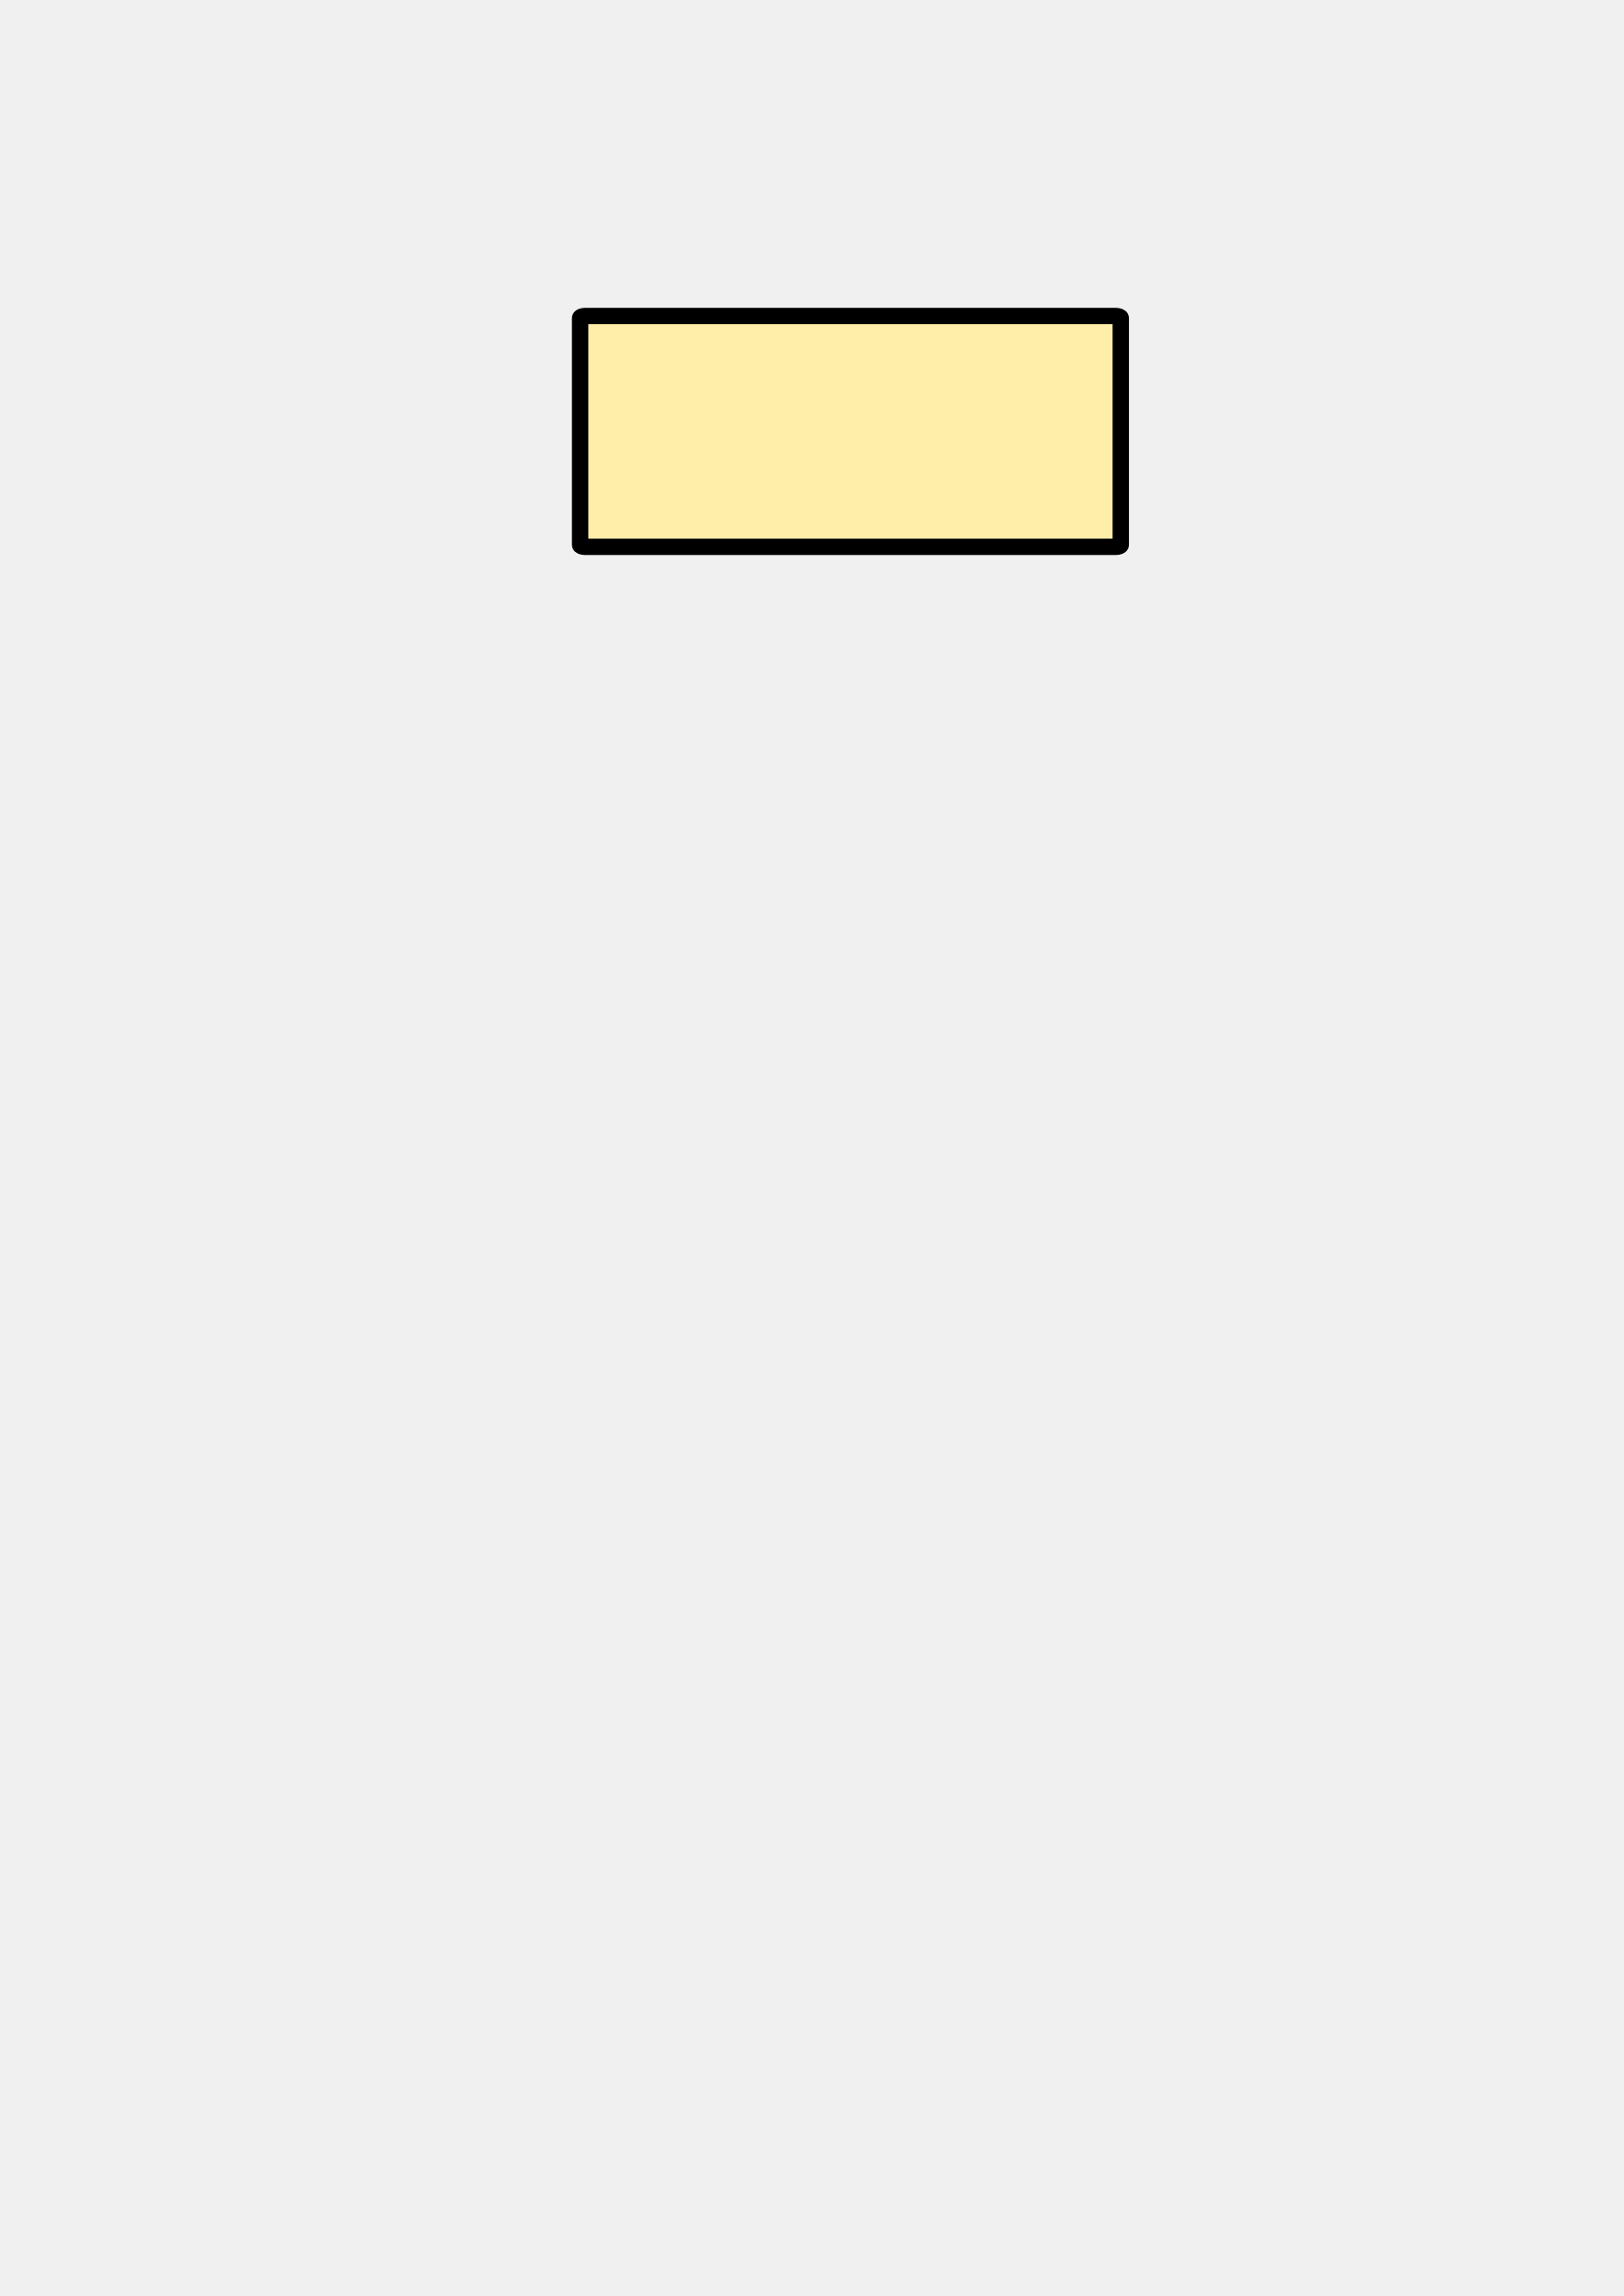
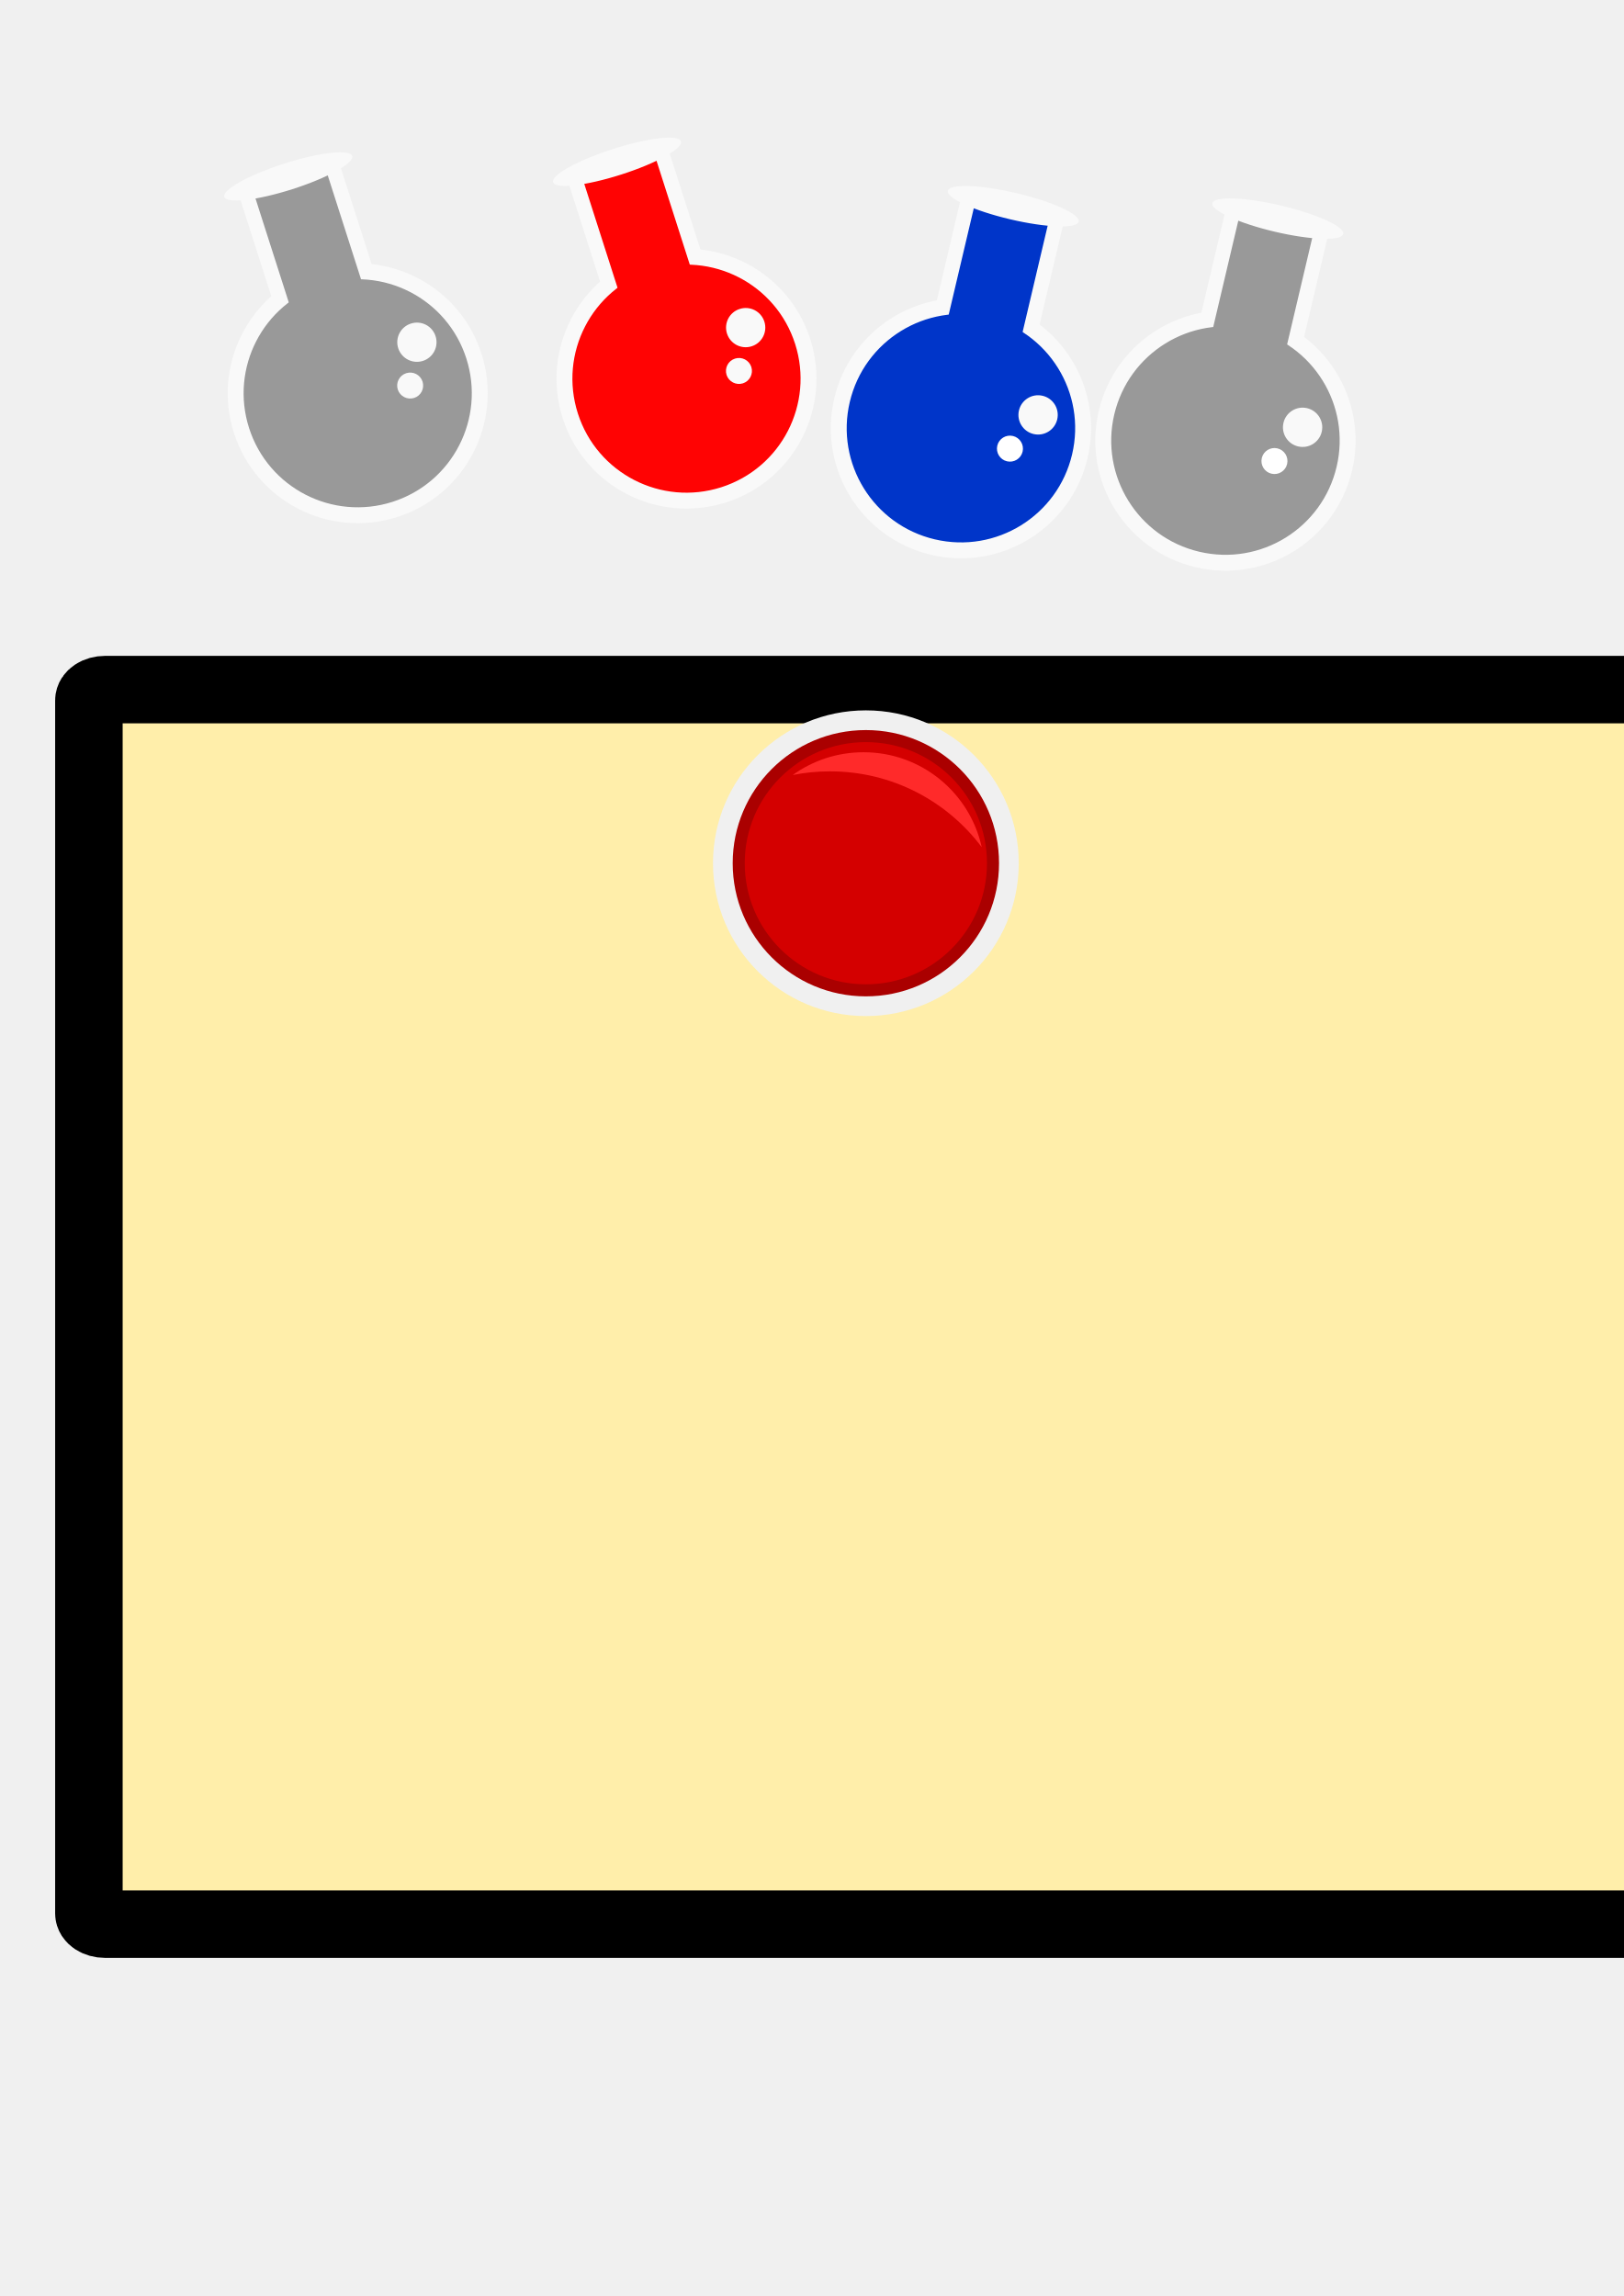
- <svg xmlns="http://www.w3.org/2000/svg" width="210mm" height="297mm" id="svg2" version="1.1">
-   <defs id="defs4" />
+ <svg xmlns="http://www.w3.org/2000/svg" xmlns:ns1="http://www.openswatchbook.org/uri/2009/osb" width="210mm" height="297mm" id="svg2" version="1.1">
+   <defs id="defs4">
+     <linearGradient id="linearGradient5544" ns1:paint="gradient">
+       <stop style="stop-color:#ffeeaa;stop-opacity:1;" offset="0" id="stop5546" />
+       <stop style="stop-color:#ffeeaa;stop-opacity:0;" offset="1" id="stop5548" />
+     </linearGradient>
+   </defs>
  <g id="layer1">
-     <rect style="fill:#ffeeaa;fill-opacity:1;stroke:#000000;stroke-opacity:1;stroke-linejoin:round;stroke-width:8;stroke-miterlimit:4;stroke-dasharray:none" id="rect4834" width="264.286" height="112.857" x="283.571" y="154.505" rx="2.496" ry="0.98" />
+     <rect style="fill:#ffeeaa;fill-opacity:1;stroke:#000000;stroke-width:32.997;stroke-linejoin:round;stroke-miterlimit:4;stroke-opacity:1;stroke-dasharray:none" id="rect4834" width="840.717" height="603.574" x="43.458" y="337.15" rx="7.94" ry="5.241" />
+     <g transform="matrix(11.00576,2.593978,-2.593978,11.00576,-2930.536,-3380.767)" id="g3745-0-1">
+       <path style="fill:#f9f9f9;fill-opacity:1;fill-rule:evenodd;stroke:none" id="path3602-1-7" d="m 371.156,240.05 c 0,3.107 -2.518,5.625 -5.625,5.625 -3.107,0 -5.625,-2.518 -5.625,-5.625 0,-3.107 2.518,-5.625 5.625,-5.625 C 368.638,234.425 371.156,236.943 371.156,240.05 Z" />
+       <rect style="fill:#f9f9f9;fill-opacity:1;fill-rule:evenodd;stroke:none" id="rect3622-6-4" width="4.562" height="13.688" x="363.25" y="230.189" />
+       <rect style="fill:#0035c9;fill-opacity:1;fill-rule:evenodd;stroke:none" id="rect3622-2-4-0" width="3.282" height="9.847" x="363.89" y="230.189" />
+       <path transform="matrix(0.8777778,0,0,0.8777778,44.67604,29.3394)" style="fill:#0035c9;fill-opacity:1;fill-rule:evenodd;stroke:none" id="path3602-7-06-9" d="m 371.156,240.05 c 0,3.107 -2.518,5.625 -5.625,5.625 -3.107,0 -5.625,-2.518 -5.625,-5.625 0,-3.107 2.518,-5.625 5.625,-5.625 C 368.638,234.425 371.156,236.943 371.156,240.05 Z" />
+       <path transform="matrix(0.1510291,0,0,0.1510291,313.4398,202.4709)" style="fill:#f9f9f9;fill-opacity:1;fill-rule:evenodd;stroke:none" id="path3602-7-9-1-4" d="m 371.156,240.05 c 0,3.107 -2.518,5.625 -5.625,5.625 -3.107,0 -5.625,-2.518 -5.625,-5.625 0,-3.107 2.518,-5.625 5.625,-5.625 C 368.638,234.425 371.156,236.943 371.156,240.05 Z" />
+       <path transform="matrix(0.09996032,0,0,0.09996032,331.2575,216.429)" style="fill:#ffffff;fill-opacity:1;fill-rule:evenodd;stroke:none" id="path3602-7-9-5-8-8" d="m 371.156,240.05 c 0,3.107 -2.518,5.625 -5.625,5.625 -3.107,0 -5.625,-2.518 -5.625,-5.625 0,-3.107 2.518,-5.625 5.625,-5.625 C 368.638,234.425 371.156,236.943 371.156,240.05 Z" />
+       <path style="fill:#f9f9f9;fill-opacity:1;fill-rule:evenodd;stroke:none" id="path3635-9-8" d="m 365.438,228.581 c 0,0.362 -1.469,0.656 -3.281,0.656 -1.812,0 -3.281,-0.294 -3.281,-0.656 0,-0.362 1.469,-0.656 3.281,-0.656 C 363.968,227.925 365.438,228.218 365.438,228.581 Z" transform="matrix(0.8857143,0,0,0.8857143,44.76429,27.73154)" />
+     </g>
+     <g id="g4063" transform="translate(270.2935,67.30042)">
+       <path id="path4065" d="m 125.779,98.459 c 10.688,33.398 -7.715,69.166 -41.124,79.85 C 51.21,188.994 15.466,170.597 4.778,137.199 -5.91,103.802 12.493,68.034 45.902,57.349 79.311,46.665 115.091,65.062 125.779,98.459 Z" style="fill:#f9f9f9;fill-opacity:1;fill-rule:evenodd;stroke:none" />
+       <path id="path4067" d="M 6.795,19.635 55.847,3.962 102.987,151.138 53.9,166.811 Z" style="fill:#f9f9f9;fill-opacity:1;fill-rule:evenodd;stroke:none" />
+       <path id="path4069" d="M 13.661,17.442 48.981,6.156 82.885,112.009 47.565,123.331 Z" style="fill:#ff0303;fill-opacity:1;fill-rule:evenodd;stroke:none" />
+       <path id="path4071" d="m 118.382,100.83 c 9.379,29.329 -6.76,60.71 -36.099,70.085 C 52.945,180.291 21.553,164.158 12.174,134.829 2.796,105.5 18.934,74.119 48.273,64.743 77.612,55.368 109.004,71.501 118.382,100.83 Z" style="fill:#ff0303;fill-opacity:1;fill-rule:evenodd;stroke:none" />
+       <path id="path4073" d="m 103.341,89.933 c 1.628,5.059 -1.168,10.472 -6.193,12.064 -5.061,1.627 -10.44,-1.167 -12.068,-6.191 C 83.451,90.747 86.247,85.334 91.308,83.742 96.334,82.114 101.748,84.909 103.341,89.933 Z" style="fill:#f9f9f9;fill-opacity:1;fill-rule:evenodd;stroke:none" />
+       <path id="path4075" d="m 96.971,112.116 c 1.062,3.361 -0.779,6.934 -4.105,7.996 -3.327,1.061 -6.901,-0.778 -7.998,-4.104 -1.062,-3.361 0.779,-6.934 4.141,-7.996 C 92.335,106.95 95.909,108.79 96.971,112.116 Z" style="fill:#f9f9f9;fill-opacity:1;fill-rule:evenodd;stroke:none" />
+       <path id="path4077" d="M 62.571,1.804 C 63.703,5.236 50.609,12.524 33.338,18.043 16.067,23.562 1.168,25.26 0.071,21.793 -1.026,18.362 12.068,11.074 29.339,5.554 46.574,0.035 61.474,-1.663 62.571,1.804 Z" style="fill:#f9f9f9;fill-opacity:1;fill-rule:evenodd;stroke:none" />
+     </g>
+     <g id="g5573" transform="matrix(3.365942,0,0,3.365942,-1001.394,-998.4916)">
+       <path style="fill:#f0f0f0;fill-opacity:1;fill-rule:nonzero;stroke:none" id="path5188-2" d="m 406.472,1996.899 c 0,15.154 -12.285,27.439 -27.438,27.439 -15.154,0 -27.438,-12.285 -27.438,-27.439 0,-15.154 12.285,-27.438 27.438,-27.438 C 394.188,1969.461 406.472,1981.745 406.472,1996.899 Z" transform="matrix(0.8091447,0,0,0.8091447,116.5607,-1193.753)" />
+       <path transform="matrix(0.7048304,0,0,0.7048304,156.0993,-985.4482)" d="m 406.472,1996.899 c 0,15.154 -12.285,27.439 -27.438,27.439 -15.154,0 -27.438,-12.285 -27.438,-27.439 0,-15.154 12.285,-27.438 27.438,-27.438 C 394.188,1969.461 406.472,1981.745 406.472,1996.899 Z" id="path5073-7" style="fill:#aa0000;fill-opacity:1;fill-rule:nonzero;stroke:none" />
+       <path d="m 406.472,1996.899 c 0,15.154 -12.285,27.439 -27.438,27.439 -15.154,0 -27.438,-12.285 -27.438,-27.439 0,-15.154 12.285,-27.438 27.438,-27.438 C 394.188,1969.461 406.472,1981.745 406.472,1996.899 Z" id="path5073-1-53" style="fill:#d40000;fill-opacity:1;fill-rule:nonzero;stroke:none" transform="matrix(0.6410828,0,0,0.6410828,180.2618,-858.1507)" />
+       <path id="path5073-1-6-73" d="m 422.922,405.909 c -3.838,0 -7.394,1.218 -10.286,3.304 1.753,-0.35 3.563,-0.529 5.418,-0.529 9.011,0 17,4.324 22.026,11.013 C 438.345,411.807 431.334,405.909 422.922,405.909 Z" style="fill:#ff2a2a;fill-opacity:1;fill-rule:nonzero;stroke:none" />
+     </g>
+     <g id="g5594" transform="matrix(11.00576,2.593978,-2.593978,11.00576,-2801.237,-3374.706)">
+       <path d="m 371.156,240.05 c 0,3.107 -2.518,5.625 -5.625,5.625 -3.107,0 -5.625,-2.518 -5.625,-5.625 0,-3.107 2.518,-5.625 5.625,-5.625 C 368.638,234.425 371.156,236.943 371.156,240.05 Z" id="path5596" style="fill:#f9f9f9;fill-opacity:1;fill-rule:evenodd;stroke:none" />
+       <rect y="230.189" x="363.25" height="13.688" width="4.562" id="rect5598" style="fill:#f9f9f9;fill-opacity:1;fill-rule:evenodd;stroke:none" />
+       <rect y="230.189" x="363.89" height="9.847" width="3.282" id="rect5600" style="fill:#999999;fill-opacity:1;fill-rule:evenodd;stroke:none" />
+       <path d="m 371.156,240.05 c 0,3.107 -2.518,5.625 -5.625,5.625 -3.107,0 -5.625,-2.518 -5.625,-5.625 0,-3.107 2.518,-5.625 5.625,-5.625 C 368.638,234.425 371.156,236.943 371.156,240.05 Z" id="path5602" style="fill:#999999;fill-opacity:1;fill-rule:evenodd;stroke:none" transform="matrix(0.8777778,0,0,0.8777778,44.67604,29.3394)" />
+       <path d="m 371.156,240.05 c 0,3.107 -2.518,5.625 -5.625,5.625 -3.107,0 -5.625,-2.518 -5.625,-5.625 0,-3.107 2.518,-5.625 5.625,-5.625 C 368.638,234.425 371.156,236.943 371.156,240.05 Z" id="path5604" style="fill:#f9f9f9;fill-opacity:1;fill-rule:evenodd;stroke:none" transform="matrix(0.1510291,0,0,0.1510291,313.4398,202.4709)" />
+       <path d="m 371.156,240.05 c 0,3.107 -2.518,5.625 -5.625,5.625 -3.107,0 -5.625,-2.518 -5.625,-5.625 0,-3.107 2.518,-5.625 5.625,-5.625 C 368.638,234.425 371.156,236.943 371.156,240.05 Z" id="path5606" style="fill:#ffffff;fill-opacity:1;fill-rule:evenodd;stroke:none" transform="matrix(0.09996032,0,0,0.09996032,331.2575,216.429)" />
+       <path transform="matrix(0.8857143,0,0,0.8857143,44.76429,27.73154)" d="m 365.438,228.581 c 0,0.362 -1.469,0.656 -3.281,0.656 -1.812,0 -3.281,-0.294 -3.281,-0.656 0,-0.362 1.469,-0.656 3.281,-0.656 C 363.968,227.925 365.438,228.218 365.438,228.581 Z" id="path5608" style="fill:#f9f9f9;fill-opacity:1;fill-rule:evenodd;stroke:none" />
+     </g>
+     <g transform="translate(109.5793,74.44328)" id="g5610">
+       <path style="fill:#f9f9f9;fill-opacity:1;fill-rule:evenodd;stroke:none" d="m 125.779,98.459 c 10.688,33.398 -7.715,69.166 -41.124,79.85 C 51.21,188.994 15.466,170.597 4.778,137.199 -5.91,103.802 12.493,68.034 45.902,57.349 79.311,46.665 115.091,65.062 125.779,98.459 Z" id="path5612" />
+       <path style="fill:#f9f9f9;fill-opacity:1;fill-rule:evenodd;stroke:none" d="M 6.795,19.635 55.847,3.962 102.987,151.138 53.9,166.811 Z" id="path5614" />
+       <path style="fill:#999999;fill-opacity:1;fill-rule:evenodd;stroke:none" d="M 13.661,17.442 48.981,6.156 82.885,112.009 47.565,123.331 Z" id="path5616" />
+       <path style="fill:#999999;fill-opacity:1;fill-rule:evenodd;stroke:none" d="m 118.382,100.83 c 9.379,29.329 -6.76,60.71 -36.099,70.085 C 52.945,180.291 21.553,164.158 12.174,134.829 2.796,105.5 18.934,74.119 48.273,64.743 77.612,55.368 109.004,71.501 118.382,100.83 Z" id="path5618" />
+       <path style="fill:#f9f9f9;fill-opacity:1;fill-rule:evenodd;stroke:none" d="m 103.341,89.933 c 1.628,5.059 -1.168,10.472 -6.193,12.064 -5.061,1.627 -10.44,-1.167 -12.068,-6.191 C 83.451,90.747 86.247,85.334 91.308,83.742 96.334,82.114 101.748,84.909 103.341,89.933 Z" id="path5620" />
+       <path style="fill:#f9f9f9;fill-opacity:1;fill-rule:evenodd;stroke:none" d="m 96.971,112.116 c 1.062,3.361 -0.779,6.934 -4.105,7.996 -3.327,1.061 -6.901,-0.778 -7.998,-4.104 -1.062,-3.361 0.779,-6.934 4.141,-7.996 C 92.335,106.95 95.909,108.79 96.971,112.116 Z" id="path5622" />
+       <path style="fill:#f9f9f9;fill-opacity:1;fill-rule:evenodd;stroke:none" d="M 62.571,1.804 C 63.703,5.236 50.609,12.524 33.338,18.043 16.067,23.562 1.168,25.26 0.071,21.793 -1.026,18.362 12.068,11.074 29.339,5.554 46.574,0.035 61.474,-1.663 62.571,1.804 Z" id="path5624" />
+     </g>
  </g>
</svg>
